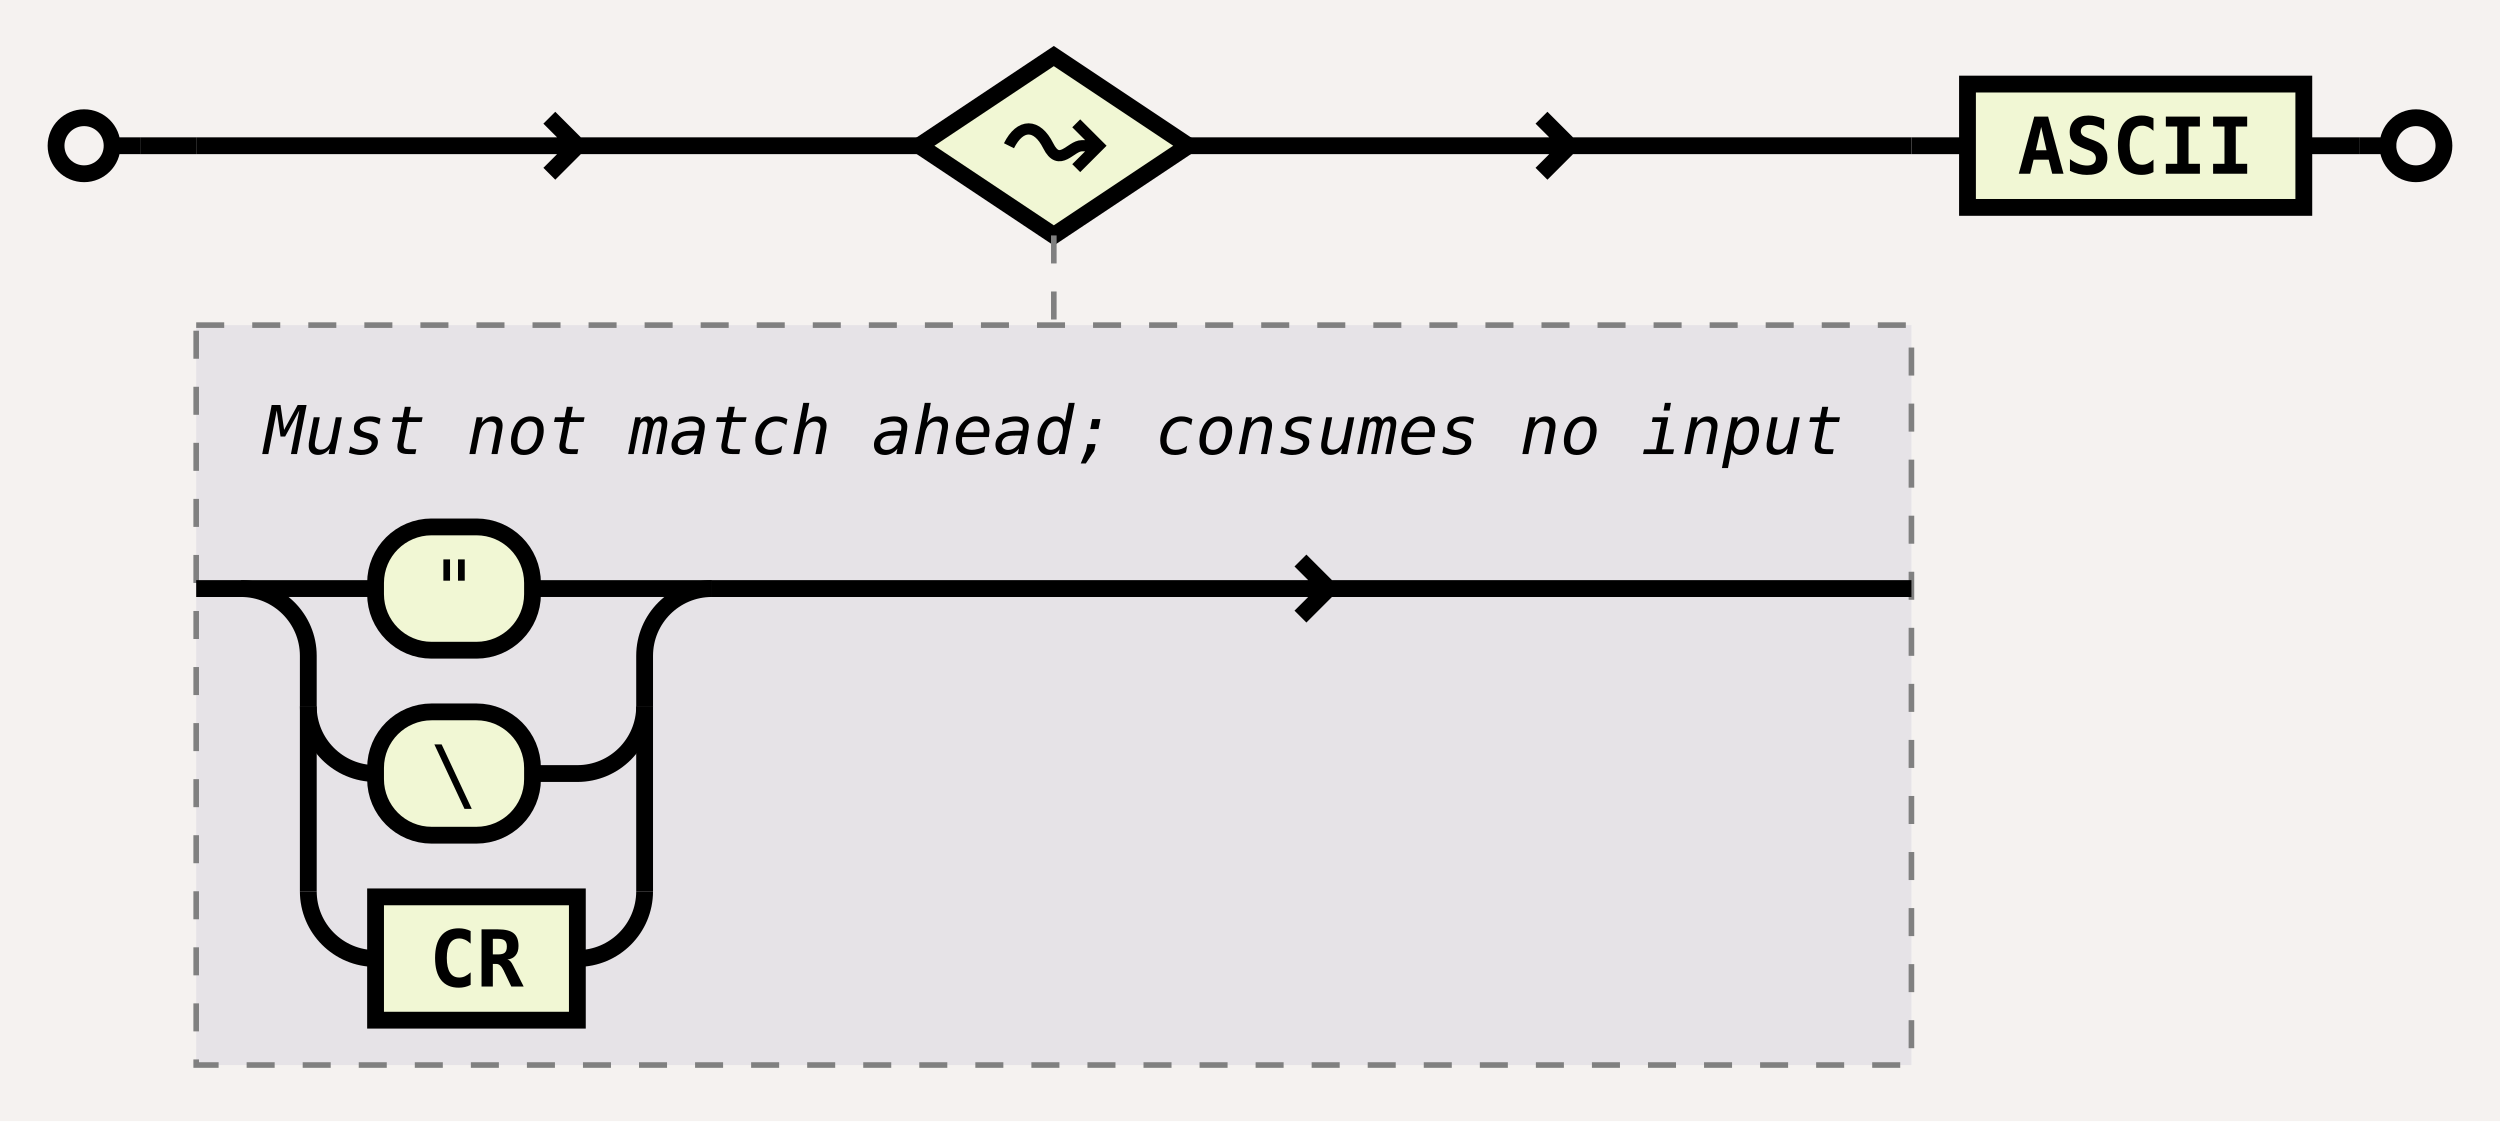
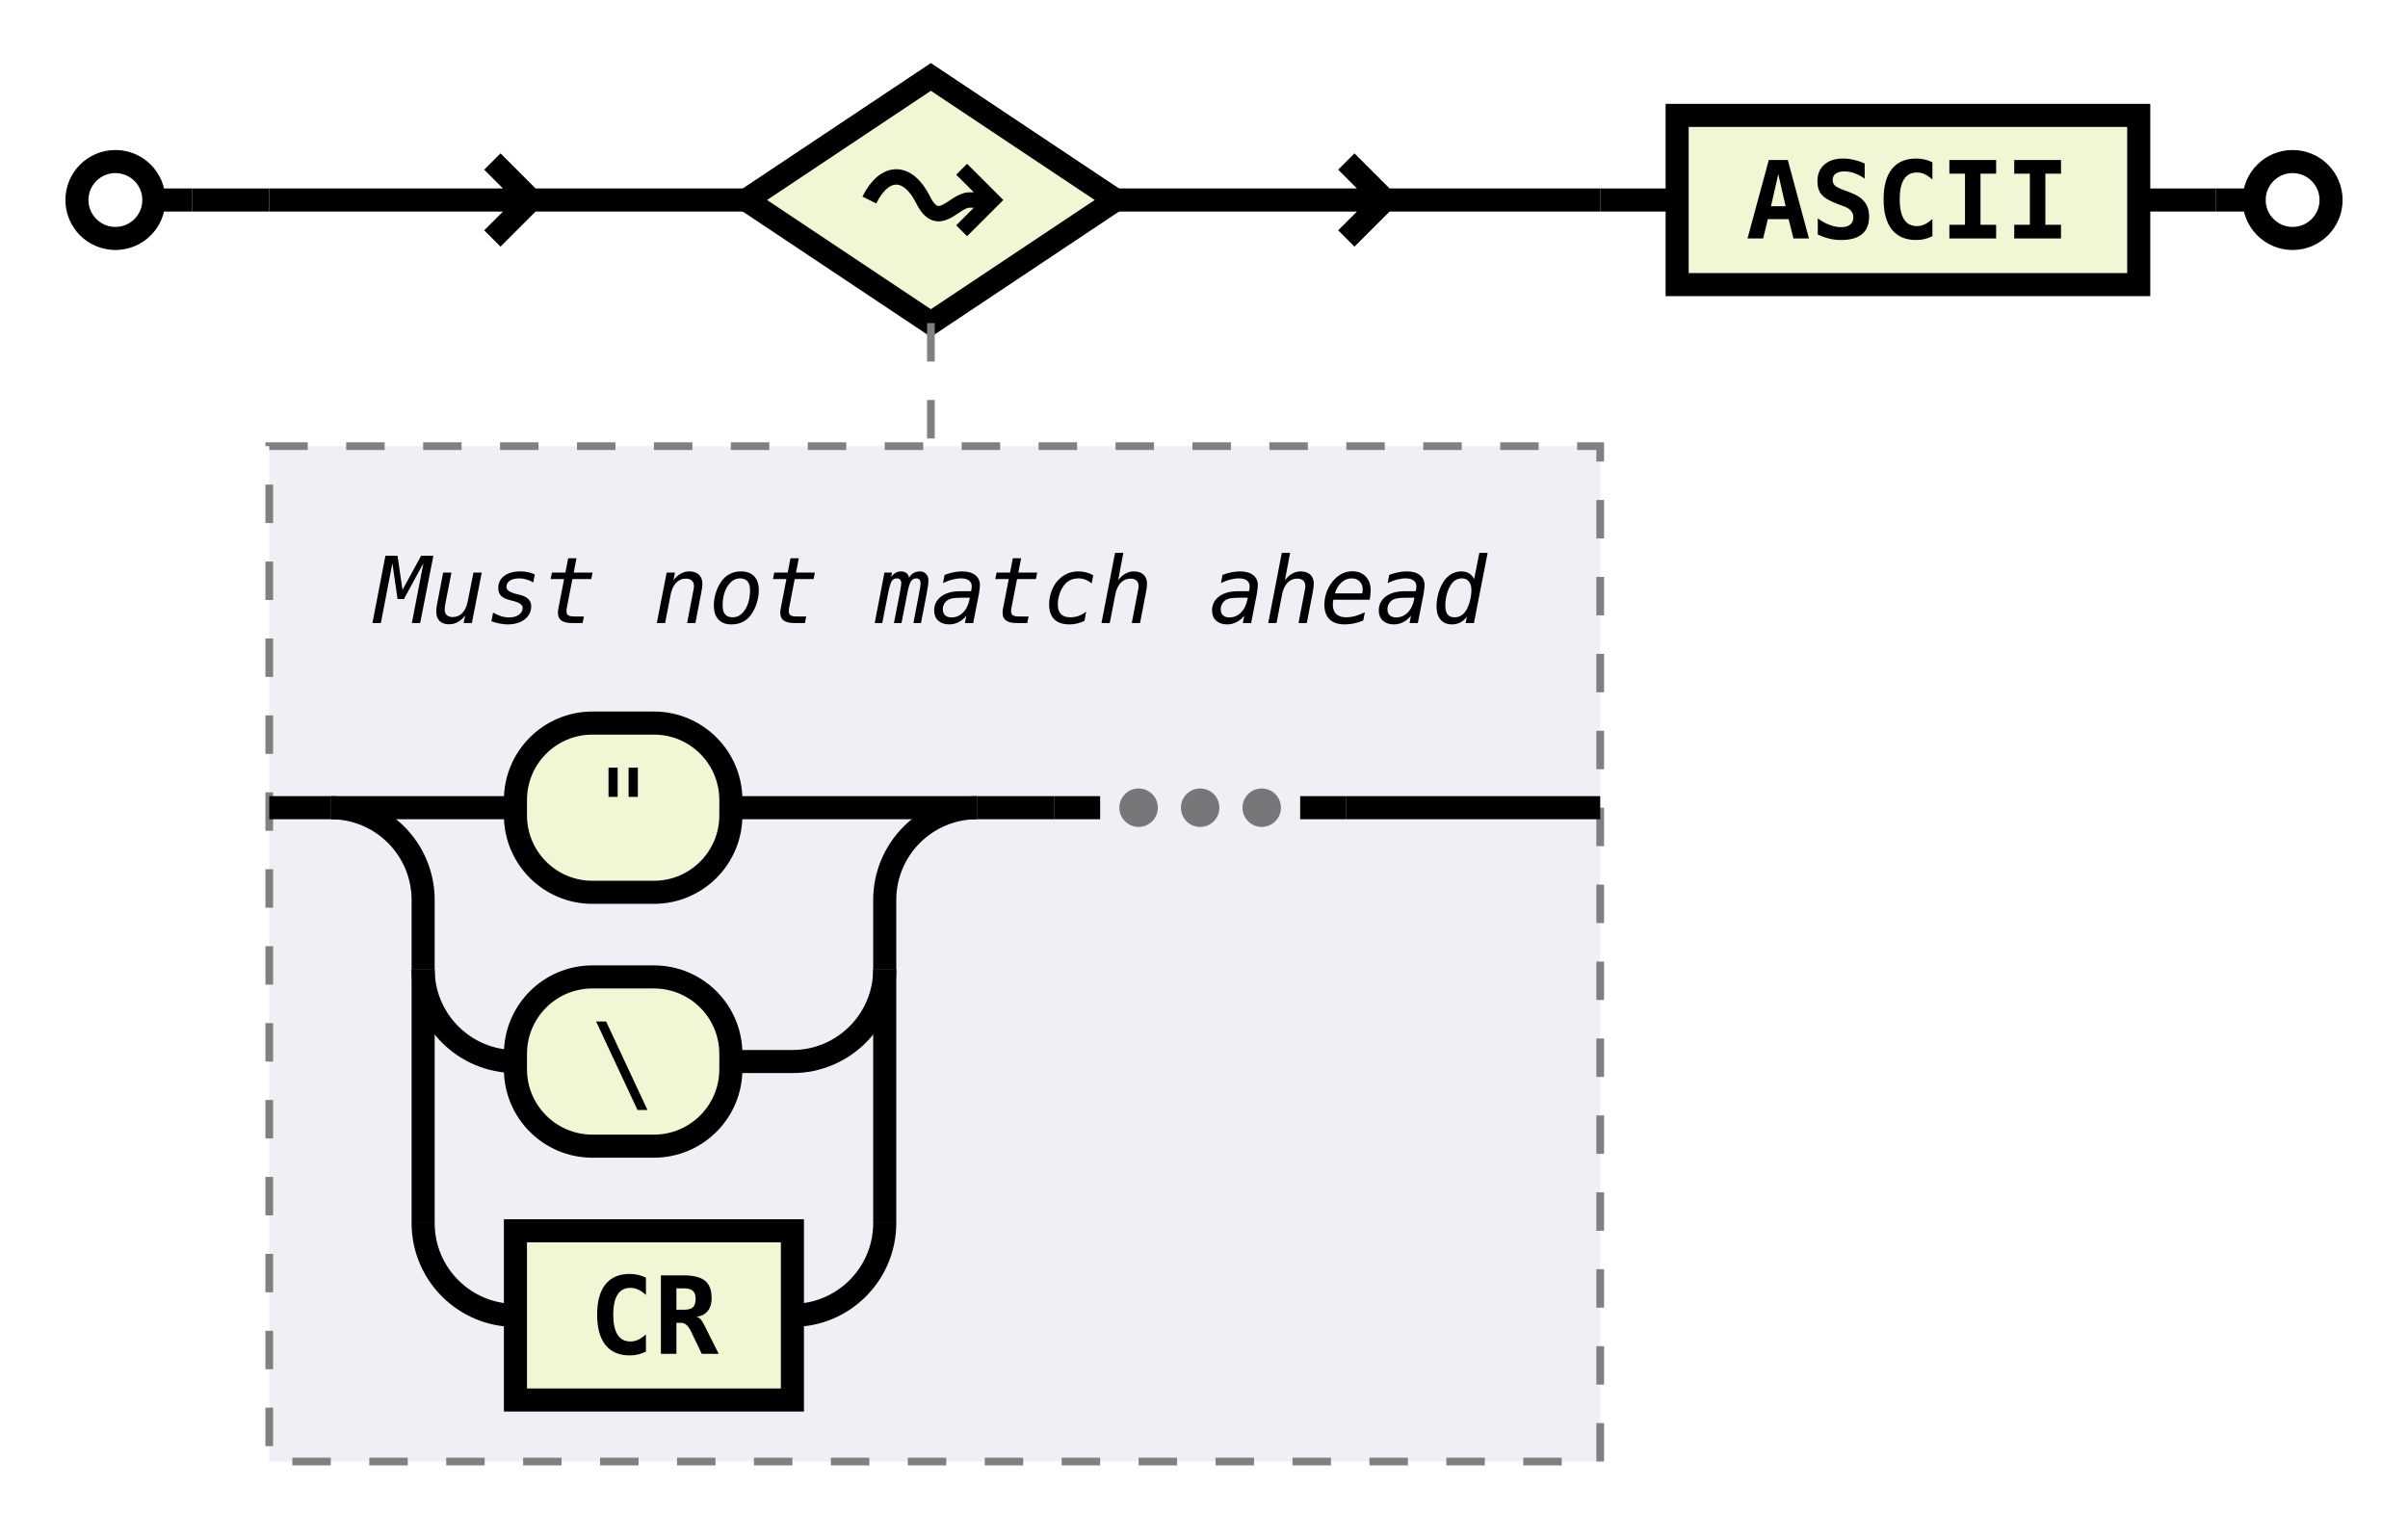
- <svg xmlns="http://www.w3.org/2000/svg" class="railroad" viewBox="0 0 446 200" height="200" width="446">
+ <svg xmlns="http://www.w3.org/2000/svg" class="railroad" viewBox="0 0 313 200" height="200" width="313">
  <style type="text/css">
+ svg.railroad {
+ background-color: hsl(30, 20%, 95%);
+ background-size: 15px 15px;
+ background-image: linear-gradient(to right, rgba(30, 30, 30, .05) 1px, transparent 1px),
+ 		  linear-gradient(to bottom, rgba(30, 30, 30, .05) 1px, transparent 1px);
+ }
+ 
svg.railroad rect.railroad_canvas {
- fill: hsl(30, 20%, 95%);
stroke-width: 0px;
+ fill: none;
}

svg.railroad path {
stroke-width: 3px;
stroke: black;
fill: none;
}

svg.railroad .continuation circle,
svg.railroad .continuation-start circle,
svg.railroad .continuation-end circle {
fill: black;
stroke: none;
}

svg.railroad .debug {
stroke-width: 1px;
stroke: red;
}

svg.railroad text {
font: 14px monospace;
text-anchor: middle;
}

svg.railroad .nonterminal text {
font-weight: bold;
}

svg.railroad text.comment {
font: italic 12px monospace;
}

svg.railroad rect,
svg.railroad .annotation &gt; path.annotation-marker {
stroke-width: 3px;
stroke: black;
fill:hsl(-290, 70%, 90%);
}

svg.railroad g.labeledbox &gt; rect,
svg.railroad .annotation &gt; path.annotation-connector {
stroke-width: 1px;
stroke: grey;
stroke-dasharray: 5px;
fill: rgb(90, 90, 150);
fill-opacity: .1;
}

svg.railroad .annotation &gt; path.annotation-connector {
fill: none;
}

/* Annotation markers use wavy arrows distinct from rail traversal arrows. */

svg.railroad .annotation &gt; path.annotation-direction {
stroke-width: 2px;
stroke: black;
}
</style>
  <rect width="100%" height="100%" class="railroad_canvas" />
  <g class="sequence">
    <path d=" M 10 26 a 5 5 0 0 1 5 -5 a 5 5 0 0 1 5 5 a 5 5 0 0 1 -5 5 a 5 5 0 0 1 -5 -5 m 10 0 h 5" />
    <g class="sequence">
      <g class="annotation">
-         <path d=" M 35 26 h 129 m -61 0 l -5 -5 m 0 10 l 5 -5 m 61 0 M 212 26 h 129 m -61 0 l -5 -5 m 0 10 l 5 -5 m 61 0" class="annotation-rail" />
-         <path d=" M 188 10 l 24 16 l -24 16 l -24 -16 z" class="annotation-marker" />
-         <path d=" M 188 42 l 0 16" class="annotation-connector" />
-         <path d=" M 180 26 c 2 -4 5 -4 7 0 c 2 4 4 0 6 0 l 3 0 m -4 -4 l 4 4 l -4 4" class="annotation-direction" />
+         <path d=" M 35 26 h 62 m -28 0 l -5 -5 m 0 10 l 5 -5 m 28 0 M 145 26 h 63 m -28 0 l -5 -5 m 0 10 l 5 -5 m 28 0" class="annotation-rail" />
+         <path d=" M 121 10 l 24 16 l -24 16 l -24 -16 z" class="annotation-marker" />
+         <path d=" M 121 42 l 0 16" class="annotation-connector" />
+         <path d=" M 113 26 c 2 -4 5 -4 7 0 c 2 4 4 0 6 0 l 3 0 m -4 -4 l 4 4 l -4 4" class="annotation-direction" />
        <g class="labeledbox">
-           <rect x="35" y="58" height="132" width="306" />
-           <path d=" M 35 105 h 8 m 84 0 h 214 m -104 0 l -5 -5 m 0 10 l 5 -5 m 104 0" />
-           <text class="comment" x="188" y="81">
- Must not match ahead; consumes no input</text>
-           <g class="choice">
-             <path d=" M 43 105 h 24 m 28 0 h 32" />
-             <g class="terminal">
-               <rect x="67" y="94" height="22" width="28" rx="10" ry="10" />
-               <text x="81" y="110">
+           <rect x="35" y="58" height="132" width="173" />
+           <path d=" M 35 105 h 8 m 132 0 h 33" />
+           <text class="comment" x="121" y="81">
+ Must not match ahead</text>
+           <g class="sequence">
+             <g class="choice">
+               <path d=" M 43 105 h 24 m 28 0 h 32" />
+               <g class="terminal">
+                 <rect x="67" y="94" height="22" width="28" rx="10" ry="10" />
+                 <text x="81" y="110">
"</text>
+               </g>
+               <path d=" M 43 105 a 12 12 0 0 1 12 12 v 9 m 60 0 v -9 a 12 12 0 0 1 12 -12" />
+               <path d=" M 55 126 v 33 m 60 0 v -33" />
+               <path d=" M 55 126 v 0 a 12 12 0 0 0 12 12 m 28 0 h 8 a 12 12 0 0 0 12 -12 v 0" />
+               <g class="terminal">
+                 <rect x="67" y="127" height="22" width="28" rx="10" ry="10" />
+                 <text x="81" y="143">
+ \</text>
+               </g>
+               <path d=" M 55 159 v 0 a 12 12 0 0 0 12 12 m 36 0 h 0 a 12 12 0 0 0 12 -12 v 0" />
+               <g class="nonterminal">
+                 <rect x="67" y="160" height="22" width="36" />
+                 <text x="85" y="176">
+ CR</text>
+               </g>
            </g>
-             <path d=" M 43 105 a 12 12 0 0 1 12 12 v 9 m 60 0 v -9 a 12 12 0 0 1 12 -12" />
-             <path d=" M 55 126 v 33 m 60 0 v -33" />
-             <path d=" M 55 126 v 0 a 12 12 0 0 0 12 12 m 28 0 h 8 a 12 12 0 0 0 12 -12 v 0" />
-             <g class="terminal">
-               <rect x="67" y="127" height="22" width="28" rx="10" ry="10" />
-               <text x="81" y="143">
- \</text>
+             <g class="continuation">
+               <circle cx="148" cy="105" r="2.5" fill-opacity="0.5" />
+               <circle cx="156" cy="105" r="2.5" fill-opacity="0.5" />
+               <circle cx="164" cy="105" r="2.5" fill-opacity="0.5" />
+               <path d=" M 137 105 h 6 M 169 105 h 6" />
            </g>
-             <path d=" M 55 159 v 0 a 12 12 0 0 0 12 12 m 36 0 h 0 a 12 12 0 0 0 12 -12 v 0" />
-             <g class="nonterminal">
-               <rect x="67" y="160" height="22" width="36" />
-               <text x="85" y="176">
- CR</text>
-             </g>
+             <path d=" M 127 105 h 10" />
          </g>
        </g>
      </g>
      <g class="nonterminal">
-         <rect x="351" y="15" height="22" width="60" />
-         <text x="381" y="31">
+         <rect x="218" y="15" height="22" width="60" />
+         <text x="248" y="31">
ASCII</text>
      </g>
-       <path d=" M 341 26 h 10" />
+       <path d=" M 208 26 h 10" />
    </g>
-     <path d=" M 421 26 h 5 a 5 5 0 0 1 5 -5 a 5 5 0 0 1 5 5 a 5 5 0 0 1 -5 5 a 5 5 0 0 1 -5 -5" />
+     <path d=" M 288 26 h 5 a 5 5 0 0 1 5 -5 a 5 5 0 0 1 5 5 a 5 5 0 0 1 -5 5 a 5 5 0 0 1 -5 -5" />
    <path d=" M 25 26 h 10" />
-     <path d=" M 411 26 h 10" />
+     <path d=" M 278 26 h 10" />
  </g>
</svg>
